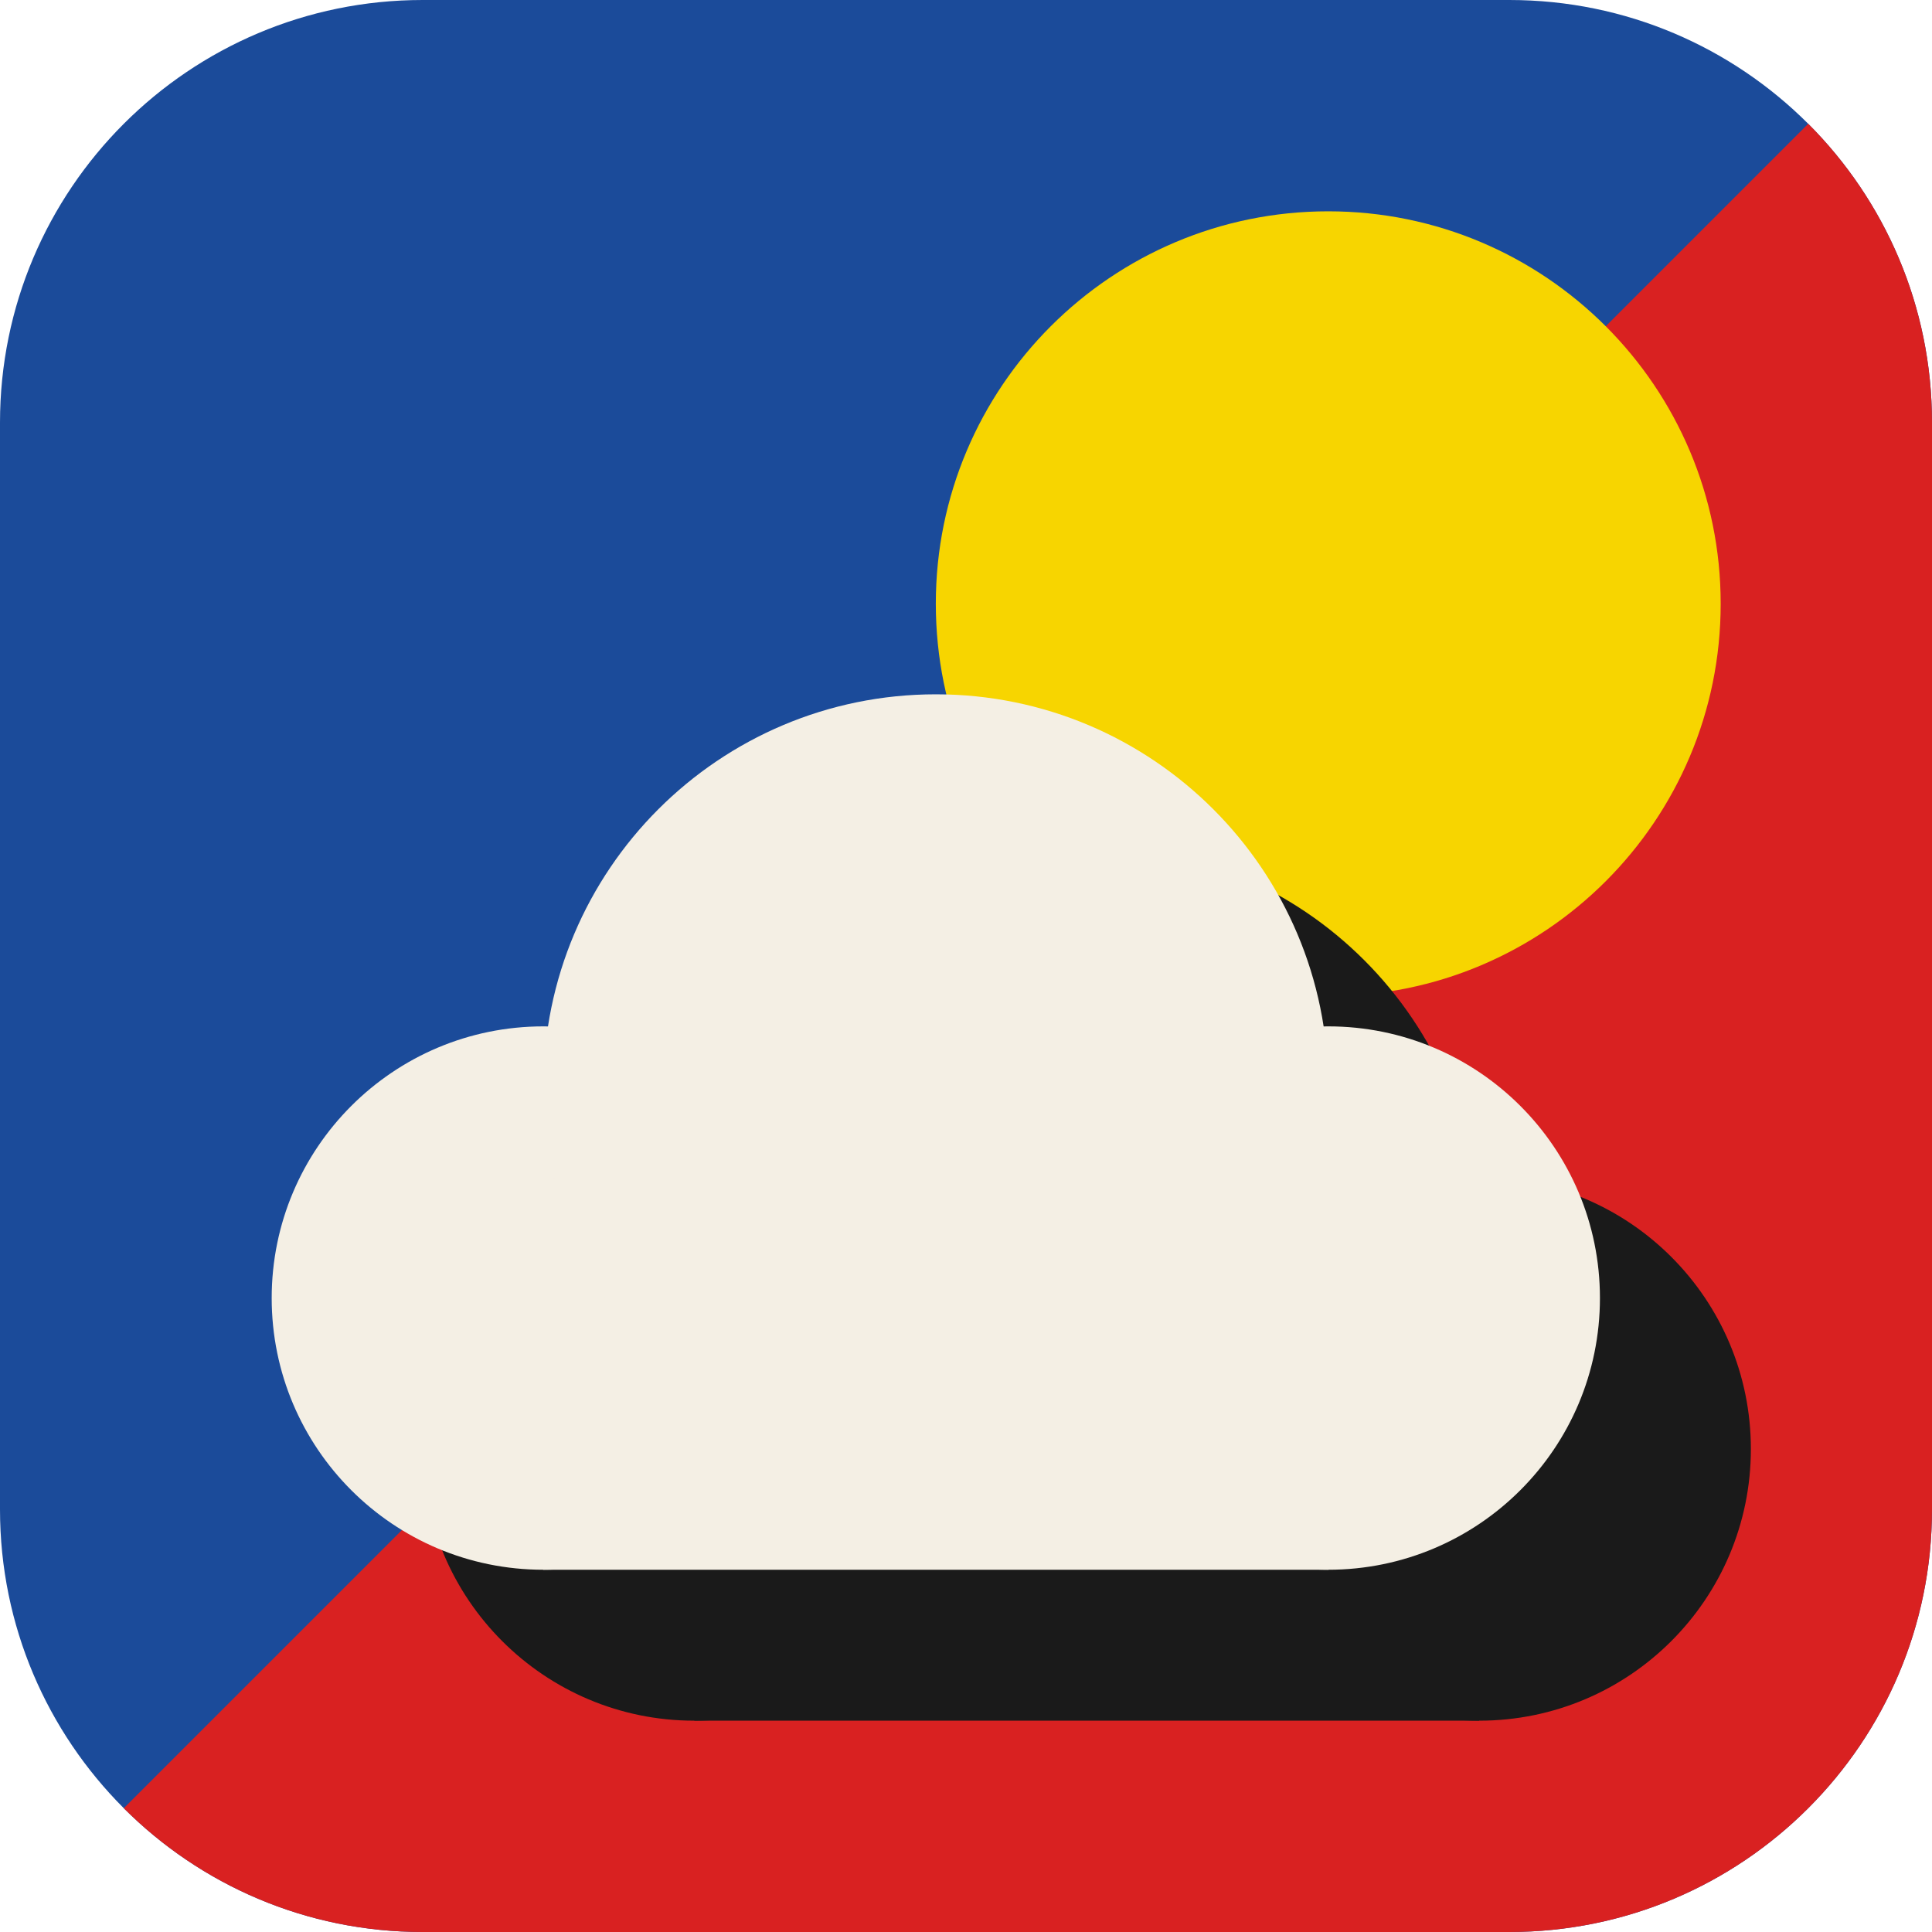
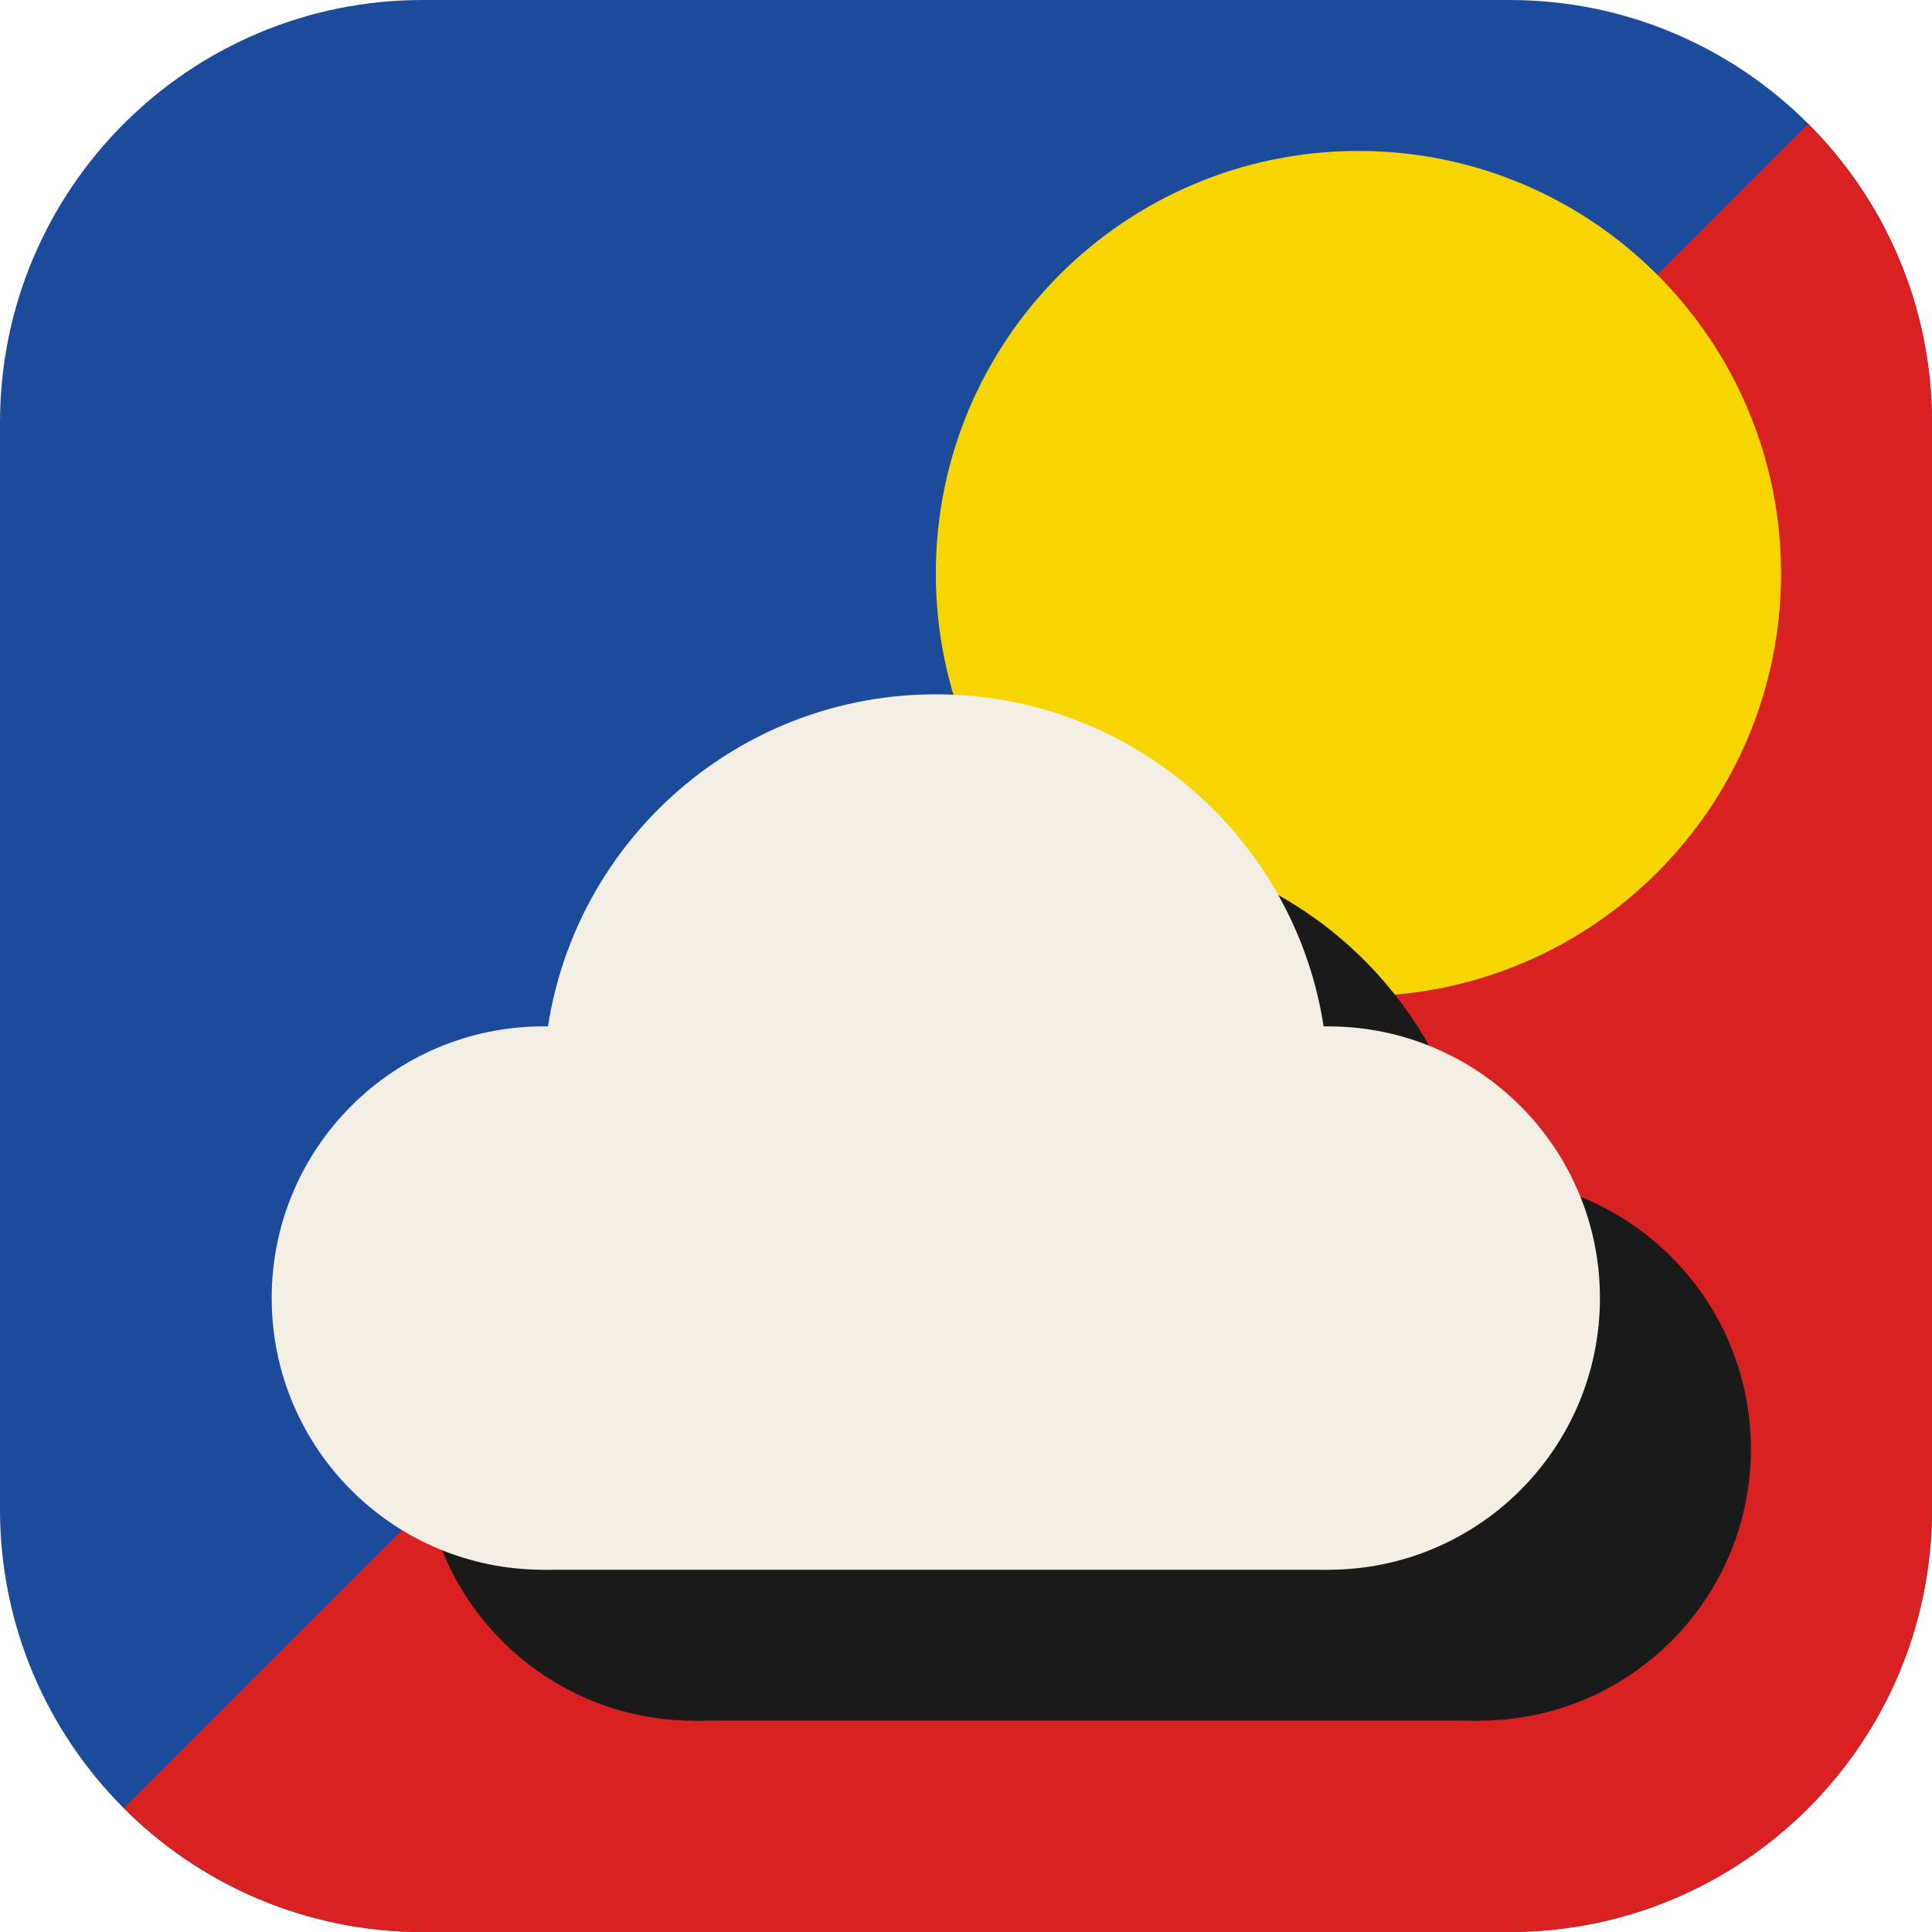
<svg xmlns="http://www.w3.org/2000/svg" viewBox="0 0 64 64">
  <clipPath id="tile">
    <rect width="64" height="64" rx="14" />
  </clipPath>
  <g clip-path="url(#tile)">
    <rect width="64" height="64" fill="#1B4B9A" />
    <polygon points="64,0 64,64 0,64" fill="#D92121" />
-     <circle cx="44" cy="20" r="13" fill="#F7D500" />
+     <circle cx="45" cy="19" r="14" fill="#F7D500" />
    <g transform="translate(5 5)" fill="#1A1A1A">
      <circle cx="18" cy="43" r="9" />
      <circle cx="31" cy="36" r="13" />
      <circle cx="44" cy="43" r="9" />
      <rect x="18" y="43" width="26" height="9" />
    </g>
    <g fill="#F4EFE4">
      <circle cx="18" cy="43" r="9" />
      <circle cx="31" cy="36" r="13" />
      <circle cx="44" cy="43" r="9" />
      <rect x="18" y="43" width="26" height="9" />
    </g>
  </g>
</svg>
